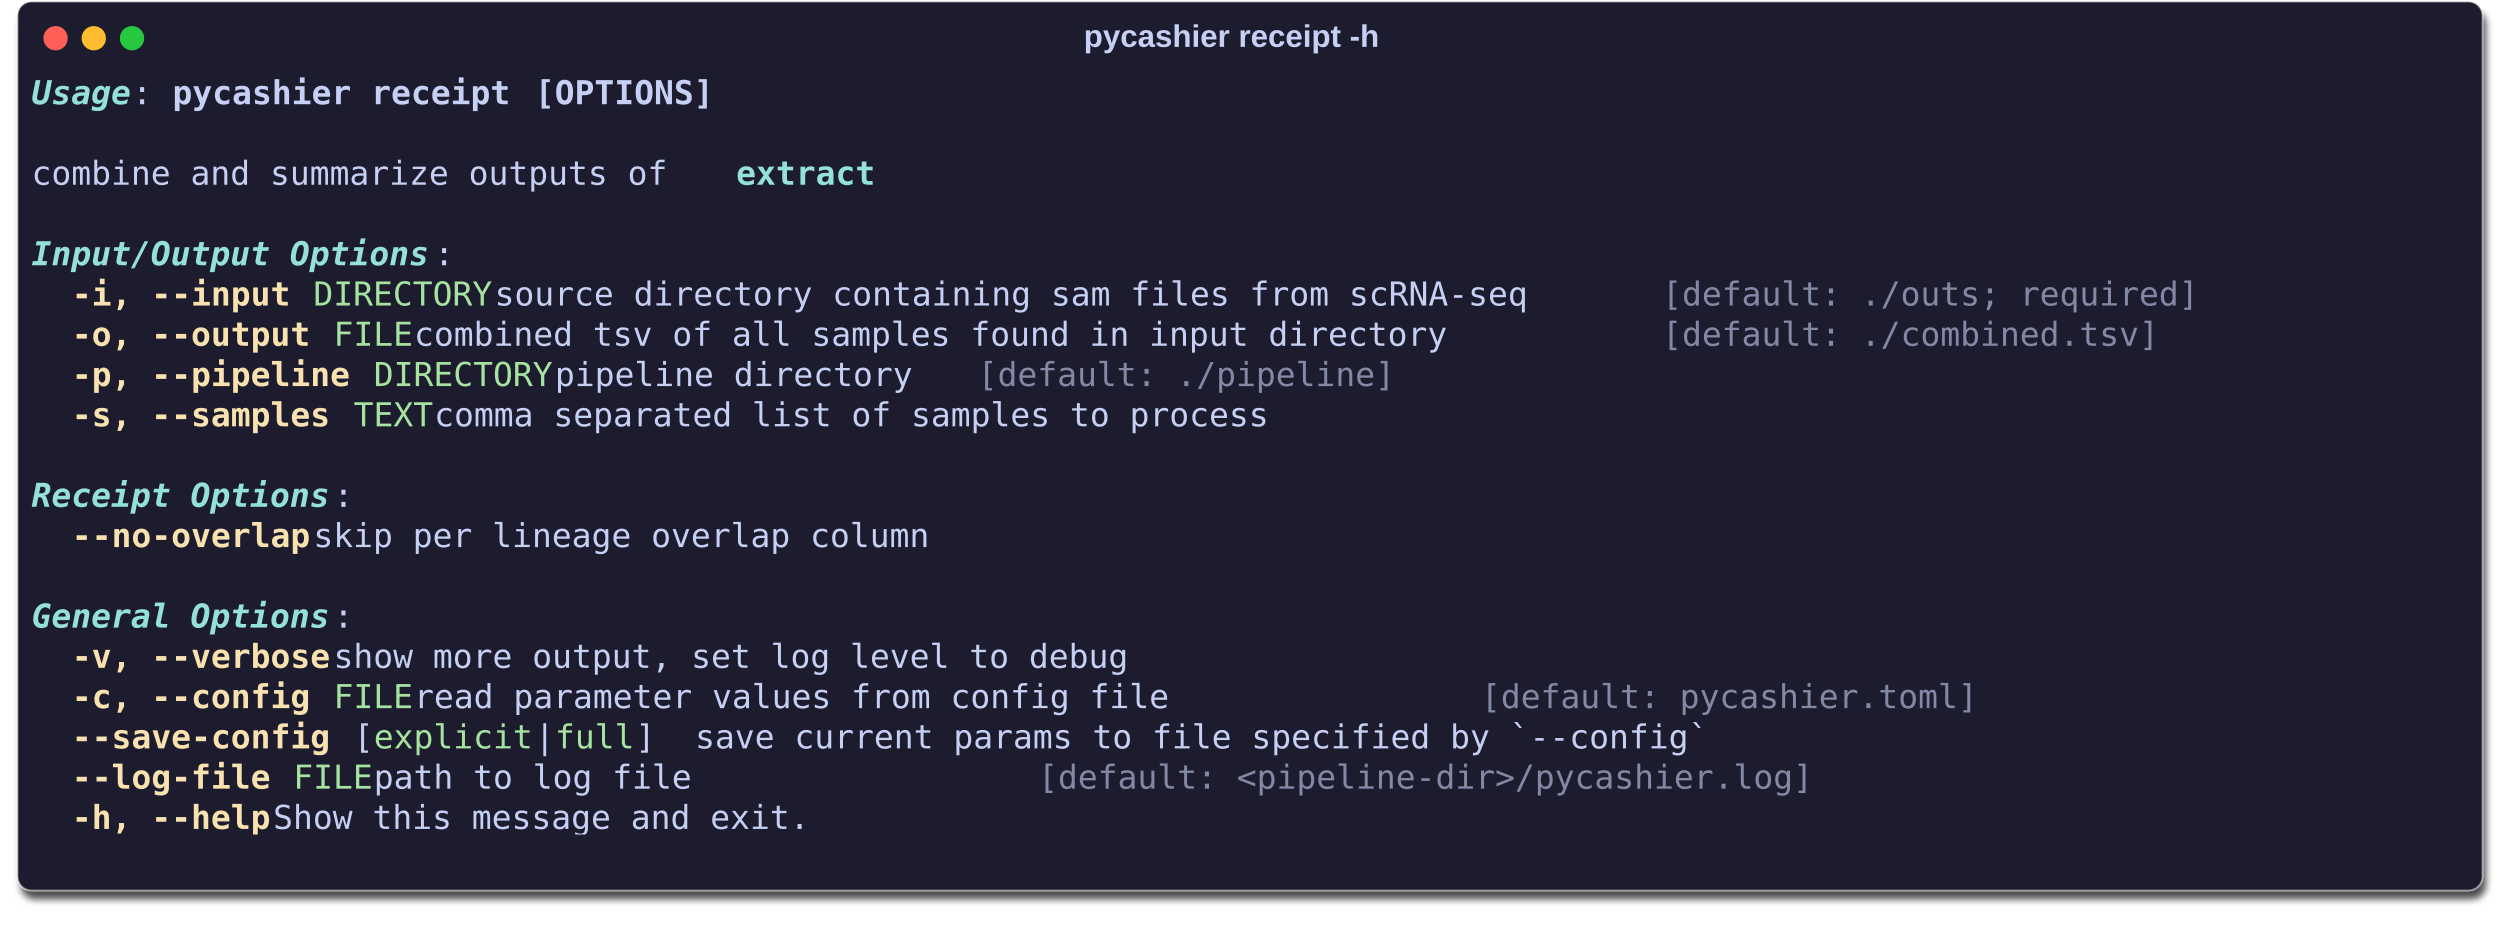
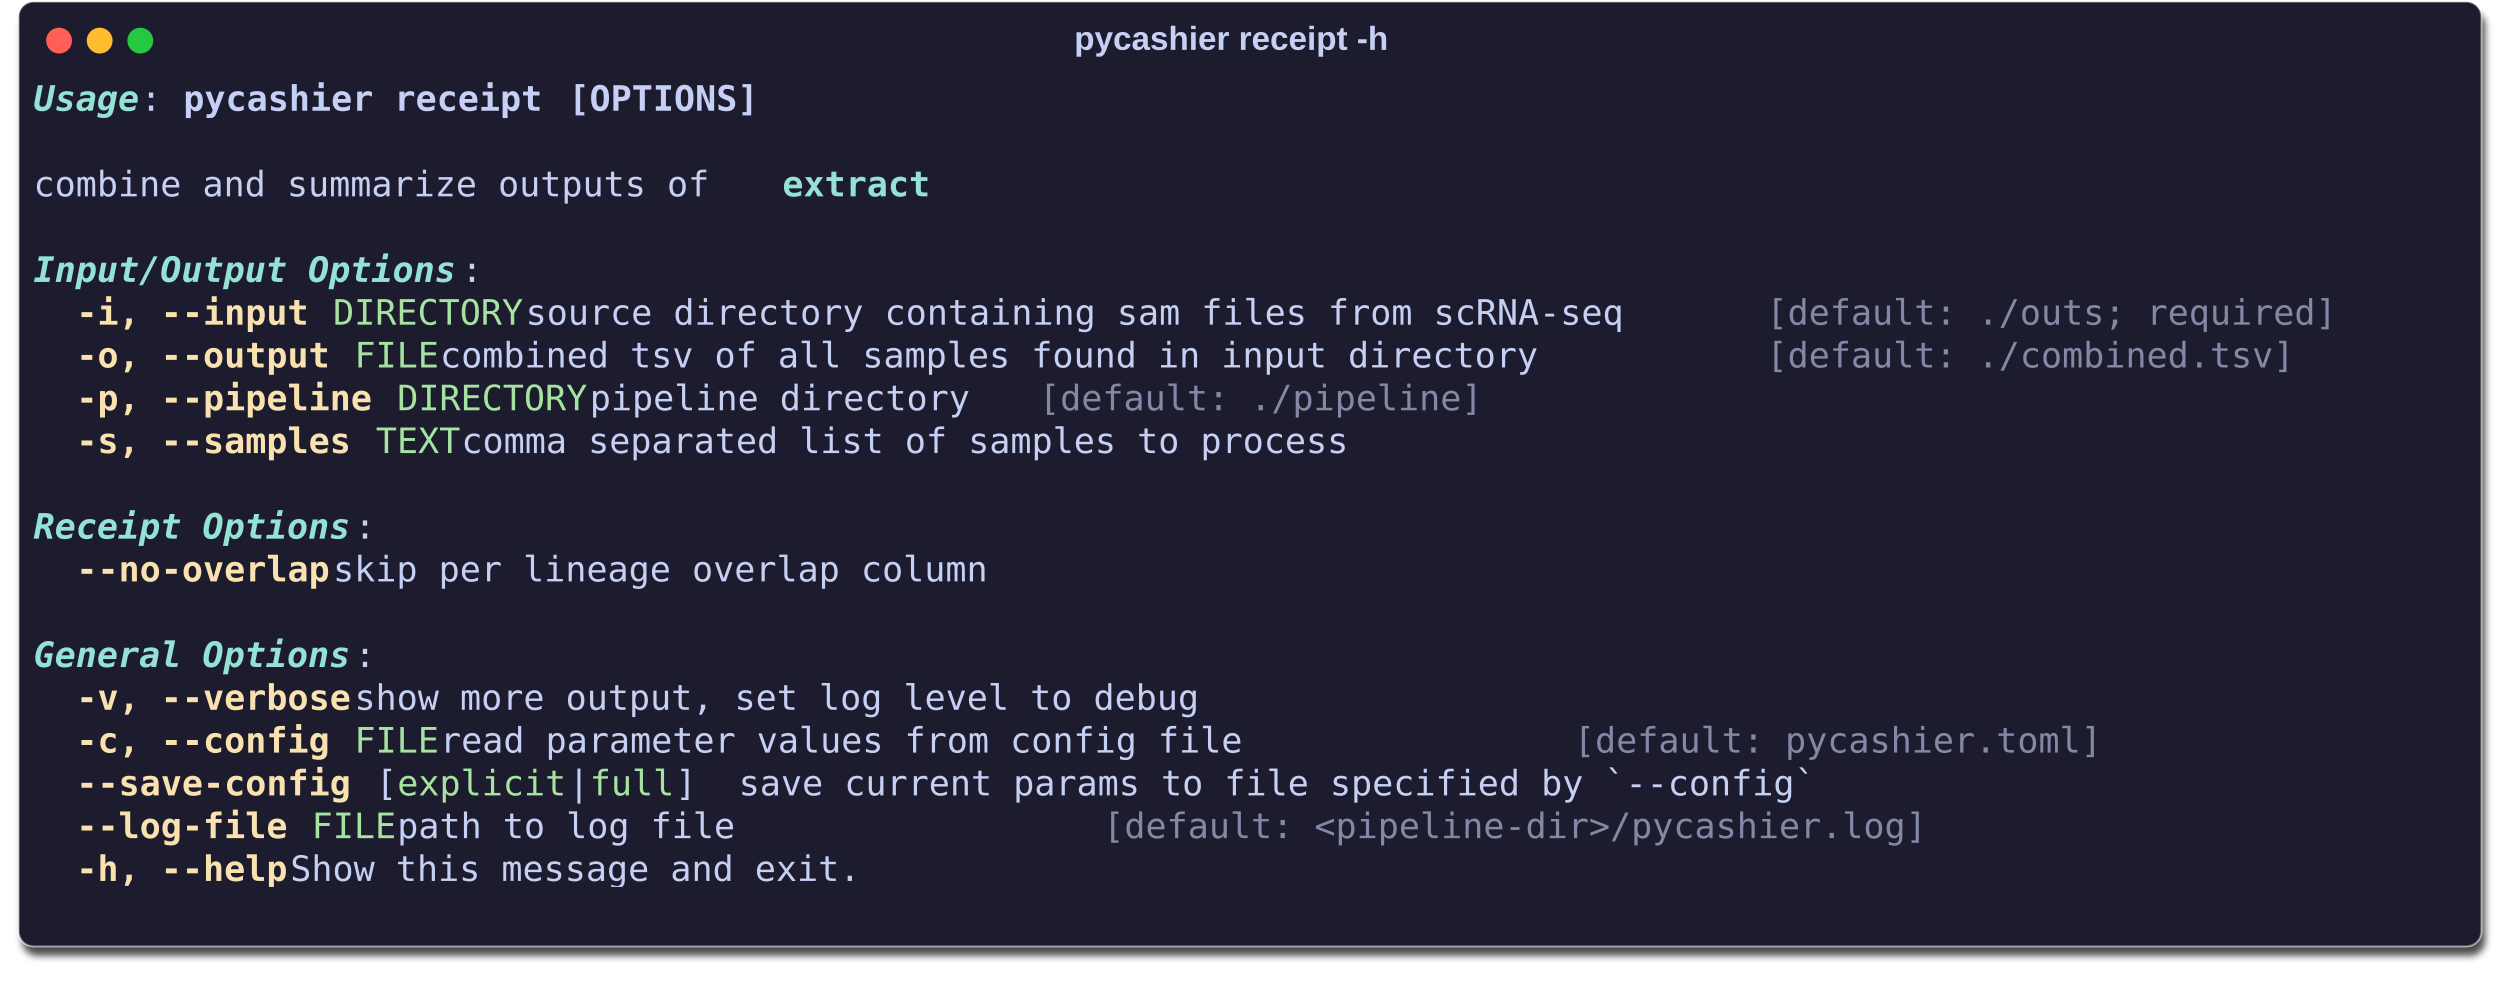
- <svg xmlns="http://www.w3.org/2000/svg" class="rich-terminal shadow" viewBox="0 0 1439.333 545.933">
+ <svg xmlns="http://www.w3.org/2000/svg" class="rich-terminal shadow" viewBox="0 0 1354.333 545.933">
  <style>

    @font-face {
        font-family: "Fira Code";
        src: local("FiraCode-Regular"),
                url("https://cdnjs.cloudflare.com/ajax/libs/firacode/6.2.0/woff2/FiraCode-Regular.woff2") format("woff2"),
                url("https://cdnjs.cloudflare.com/ajax/libs/firacode/6.2.0/woff/FiraCode-Regular.woff") format("woff");
        font-style: normal;
        font-weight: 400;
    }
    @font-face {
        font-family: "Fira Code";
        src: local("FiraCode-Bold"),
                url("https://cdnjs.cloudflare.com/ajax/libs/firacode/6.2.0/woff2/FiraCode-Bold.woff2") format("woff2"),
                url("https://cdnjs.cloudflare.com/ajax/libs/firacode/6.2.0/woff/FiraCode-Bold.woff") format("woff");
        font-style: bold;
        font-weight: 700;
    }

    .terminal-1040179191-matrix {
        font-family: Fira Code, monospace;
        font-size: 20px;
        line-height: 24.4px;
        font-variant-east-asian: full-width;
    }

    .terminal-1040179191-title {
        font-size: 18px;
        font-weight: bold;
        font-family: arial;
    }

    .shadow {
        -webkit-filter: drop-shadow( 2px 5px 2px rgba(0, 0, 0, .7));
        filter: drop-shadow( 2px 5px 2px rgba(0, 0, 0, .7));
    }
    .terminal-1040179191-r1 { fill: #94e2d5;font-weight: bold;font-style: italic; }
.terminal-1040179191-r2 { fill: #c6d0f5 }
.terminal-1040179191-r3 { fill: #c6d0f5;font-weight: bold }
.terminal-1040179191-r4 { fill: #94e2d5;font-weight: bold }
.terminal-1040179191-r5 { fill: #f9e2af;font-weight: bold }
.terminal-1040179191-r6 { fill: #a6e3a1 }
.terminal-1040179191-r7 { fill: #8288a5 }
    </style>
  <defs>
    <clipPath id="terminal-1040179191-clip-terminal">
-       <rect x="0" y="0" width="1402.0" height="462.6" />
+       <rect x="0" y="0" width="1316.6" height="462.6" />
    </clipPath>
    <clipPath id="terminal-1040179191-line-0">
-       <rect x="0" y="1.5" width="1403" height="24.65" />
+       <rect x="0" y="1.5" width="1317.6" height="24.65" />
    </clipPath>
    <clipPath id="terminal-1040179191-line-1">
-       <rect x="0" y="25.9" width="1403" height="24.65" />
+       <rect x="0" y="25.9" width="1317.6" height="24.65" />
    </clipPath>
    <clipPath id="terminal-1040179191-line-2">
-       <rect x="0" y="50.3" width="1403" height="24.65" />
+       <rect x="0" y="50.3" width="1317.6" height="24.65" />
    </clipPath>
    <clipPath id="terminal-1040179191-line-3">
-       <rect x="0" y="74.7" width="1403" height="24.65" />
+       <rect x="0" y="74.7" width="1317.6" height="24.65" />
    </clipPath>
    <clipPath id="terminal-1040179191-line-4">
-       <rect x="0" y="99.1" width="1403" height="24.65" />
+       <rect x="0" y="99.1" width="1317.6" height="24.65" />
    </clipPath>
    <clipPath id="terminal-1040179191-line-5">
-       <rect x="0" y="123.5" width="1403" height="24.65" />
+       <rect x="0" y="123.5" width="1317.6" height="24.65" />
    </clipPath>
    <clipPath id="terminal-1040179191-line-6">
-       <rect x="0" y="147.9" width="1403" height="24.65" />
+       <rect x="0" y="147.9" width="1317.6" height="24.65" />
    </clipPath>
    <clipPath id="terminal-1040179191-line-7">
-       <rect x="0" y="172.3" width="1403" height="24.65" />
+       <rect x="0" y="172.3" width="1317.6" height="24.65" />
    </clipPath>
    <clipPath id="terminal-1040179191-line-8">
-       <rect x="0" y="196.7" width="1403" height="24.65" />
+       <rect x="0" y="196.7" width="1317.6" height="24.65" />
    </clipPath>
    <clipPath id="terminal-1040179191-line-9">
-       <rect x="0" y="221.1" width="1403" height="24.65" />
+       <rect x="0" y="221.1" width="1317.6" height="24.65" />
    </clipPath>
    <clipPath id="terminal-1040179191-line-10">
-       <rect x="0" y="245.5" width="1403" height="24.65" />
+       <rect x="0" y="245.5" width="1317.6" height="24.65" />
    </clipPath>
    <clipPath id="terminal-1040179191-line-11">
-       <rect x="0" y="269.9" width="1403" height="24.65" />
+       <rect x="0" y="269.9" width="1317.6" height="24.65" />
    </clipPath>
    <clipPath id="terminal-1040179191-line-12">
-       <rect x="0" y="294.3" width="1403" height="24.65" />
+       <rect x="0" y="294.3" width="1317.6" height="24.65" />
    </clipPath>
    <clipPath id="terminal-1040179191-line-13">
-       <rect x="0" y="318.7" width="1403" height="24.65" />
+       <rect x="0" y="318.7" width="1317.6" height="24.65" />
    </clipPath>
    <clipPath id="terminal-1040179191-line-14">
-       <rect x="0" y="343.1" width="1403" height="24.65" />
+       <rect x="0" y="343.1" width="1317.6" height="24.65" />
    </clipPath>
    <clipPath id="terminal-1040179191-line-15">
-       <rect x="0" y="367.5" width="1403" height="24.65" />
+       <rect x="0" y="367.5" width="1317.6" height="24.65" />
    </clipPath>
    <clipPath id="terminal-1040179191-line-16">
-       <rect x="0" y="391.9" width="1403" height="24.65" />
+       <rect x="0" y="391.9" width="1317.6" height="24.65" />
    </clipPath>
    <clipPath id="terminal-1040179191-line-17">
-       <rect x="0" y="416.3" width="1403" height="24.65" />
+       <rect x="0" y="416.3" width="1317.6" height="24.65" />
    </clipPath>
  </defs>
-   <rect fill="#1e1e2e" stroke="rgba(255,255,255,0.35)" stroke-width="1" x="10.167" y="1" width="1419" height="511.6" rx="8" />
-   <text class="terminal-1040179191-title" fill="#c6d0f5" text-anchor="middle" x="709" y="27">pycashier receipt -h</text>
+   <rect fill="#1e1e2e" stroke="rgba(255,255,255,0.35)" stroke-width="1" x="10.167" y="1" width="1334" height="511.6" rx="8" />
+   <text class="terminal-1040179191-title" fill="#c6d0f5" text-anchor="middle" x="667" y="27">pycashier receipt -h</text>
  <g transform="translate(32,22)">
    <circle cx="0" cy="0" r="7" fill="#ff5f57" />
    <circle cx="22" cy="0" r="7" fill="#febc2e" />
    <circle cx="44" cy="0" r="7" fill="#28c840" />
  </g>
  <g transform="translate(18.16667, 41) scale(.95)" clip-path="url(#terminal-1040179191-clip-terminal)">
    <g class="terminal-1040179191-matrix">
      <text class="terminal-1040179191-r1" x="0" y="20" textLength="61" clip-path="url(#terminal-1040179191-line-0)">Usage</text>
      <text class="terminal-1040179191-r2" x="61" y="20" textLength="24.4" clip-path="url(#terminal-1040179191-line-0)">: </text>
      <text class="terminal-1040179191-r3" x="85.4" y="20" textLength="207.4" clip-path="url(#terminal-1040179191-line-0)">pycashier receipt</text>
      <text class="terminal-1040179191-r3" x="305" y="20" textLength="109.8" clip-path="url(#terminal-1040179191-line-0)">[OPTIONS]</text>
-       <text class="terminal-1040179191-r2" x="1403" y="20" textLength="12.2" clip-path="url(#terminal-1040179191-line-0)">
- </text>
-       <text class="terminal-1040179191-r2" x="1403" y="44.4" textLength="12.2" clip-path="url(#terminal-1040179191-line-1)">
+       <text class="terminal-1040179191-r2" x="1317.6" y="20" textLength="12.2" clip-path="url(#terminal-1040179191-line-0)">
+ </text>
+       <text class="terminal-1040179191-r2" x="1317.6" y="44.4" textLength="12.2" clip-path="url(#terminal-1040179191-line-1)">
</text>
      <text class="terminal-1040179191-r2" x="0" y="68.8" textLength="427" clip-path="url(#terminal-1040179191-line-2)">  combine and summarize outputs of </text>
      <text class="terminal-1040179191-r4" x="427" y="68.8" textLength="85.4" clip-path="url(#terminal-1040179191-line-2)">extract</text>
-       <text class="terminal-1040179191-r2" x="1403" y="68.8" textLength="12.2" clip-path="url(#terminal-1040179191-line-2)">
- </text>
-       <text class="terminal-1040179191-r2" x="1403" y="93.2" textLength="12.2" clip-path="url(#terminal-1040179191-line-3)">
+       <text class="terminal-1040179191-r2" x="1317.6" y="68.8" textLength="12.2" clip-path="url(#terminal-1040179191-line-2)">
+ </text>
+       <text class="terminal-1040179191-r2" x="1317.6" y="93.2" textLength="12.2" clip-path="url(#terminal-1040179191-line-3)">
</text>
      <text class="terminal-1040179191-r1" x="0" y="117.6" textLength="244" clip-path="url(#terminal-1040179191-line-4)">Input/Output Options</text>
      <text class="terminal-1040179191-r2" x="244" y="117.6" textLength="12.2" clip-path="url(#terminal-1040179191-line-4)">:</text>
-       <text class="terminal-1040179191-r2" x="1403" y="117.6" textLength="12.2" clip-path="url(#terminal-1040179191-line-4)">
+       <text class="terminal-1040179191-r2" x="1317.6" y="117.6" textLength="12.2" clip-path="url(#terminal-1040179191-line-4)">
</text>
      <text class="terminal-1040179191-r5" x="24.4" y="142" textLength="146.4" clip-path="url(#terminal-1040179191-line-5)">-i, --input </text>
      <text class="terminal-1040179191-r6" x="170.8" y="142" textLength="109.8" clip-path="url(#terminal-1040179191-line-5)">DIRECTORY</text>
      <text class="terminal-1040179191-r2" x="280.6" y="142" textLength="707.6" clip-path="url(#terminal-1040179191-line-5)">     source directory containing sam files from scRNA-seq </text>
      <text class="terminal-1040179191-r7" x="988.2" y="142" textLength="329.4" clip-path="url(#terminal-1040179191-line-5)">[default: ./outs; required]</text>
-       <text class="terminal-1040179191-r2" x="1403" y="142" textLength="12.2" clip-path="url(#terminal-1040179191-line-5)">
+       <text class="terminal-1040179191-r2" x="1317.6" y="142" textLength="12.2" clip-path="url(#terminal-1040179191-line-5)">
</text>
      <text class="terminal-1040179191-r5" x="24.4" y="166.4" textLength="158.6" clip-path="url(#terminal-1040179191-line-6)">-o, --output </text>
      <text class="terminal-1040179191-r6" x="183" y="166.4" textLength="48.8" clip-path="url(#terminal-1040179191-line-6)">FILE</text>
      <text class="terminal-1040179191-r2" x="231.8" y="166.4" textLength="756.4" clip-path="url(#terminal-1040179191-line-6)">         combined tsv of all samples found in input directory </text>
      <text class="terminal-1040179191-r7" x="988.2" y="166.4" textLength="305" clip-path="url(#terminal-1040179191-line-6)">[default: ./combined.tsv]</text>
-       <text class="terminal-1040179191-r2" x="1403" y="166.4" textLength="12.2" clip-path="url(#terminal-1040179191-line-6)">
+       <text class="terminal-1040179191-r2" x="1317.6" y="166.4" textLength="12.2" clip-path="url(#terminal-1040179191-line-6)">
</text>
      <text class="terminal-1040179191-r5" x="24.4" y="190.8" textLength="183" clip-path="url(#terminal-1040179191-line-7)">-p, --pipeline </text>
      <text class="terminal-1040179191-r6" x="207.4" y="190.8" textLength="109.8" clip-path="url(#terminal-1040179191-line-7)">DIRECTORY</text>
      <text class="terminal-1040179191-r2" x="317.2" y="190.8" textLength="256.2" clip-path="url(#terminal-1040179191-line-7)">  pipeline directory </text>
      <text class="terminal-1040179191-r7" x="573.4" y="190.8" textLength="256.2" clip-path="url(#terminal-1040179191-line-7)">[default: ./pipeline]</text>
-       <text class="terminal-1040179191-r2" x="1403" y="190.8" textLength="12.2" clip-path="url(#terminal-1040179191-line-7)">
+       <text class="terminal-1040179191-r2" x="1317.6" y="190.8" textLength="12.2" clip-path="url(#terminal-1040179191-line-7)">
</text>
      <text class="terminal-1040179191-r5" x="24.4" y="215.2" textLength="170.8" clip-path="url(#terminal-1040179191-line-8)">-s, --samples </text>
      <text class="terminal-1040179191-r6" x="195.2" y="215.2" textLength="48.8" clip-path="url(#terminal-1040179191-line-8)">TEXT</text>
      <text class="terminal-1040179191-r2" x="244" y="215.2" textLength="610" clip-path="url(#terminal-1040179191-line-8)">        comma separated list of samples to process</text>
-       <text class="terminal-1040179191-r2" x="1403" y="215.2" textLength="12.2" clip-path="url(#terminal-1040179191-line-8)">
- </text>
-       <text class="terminal-1040179191-r2" x="1403" y="239.6" textLength="12.2" clip-path="url(#terminal-1040179191-line-9)">
+       <text class="terminal-1040179191-r2" x="1317.6" y="215.2" textLength="12.2" clip-path="url(#terminal-1040179191-line-8)">
+ </text>
+       <text class="terminal-1040179191-r2" x="1317.6" y="239.6" textLength="12.2" clip-path="url(#terminal-1040179191-line-9)">
</text>
      <text class="terminal-1040179191-r1" x="0" y="264" textLength="183" clip-path="url(#terminal-1040179191-line-10)">Receipt Options</text>
      <text class="terminal-1040179191-r2" x="183" y="264" textLength="12.2" clip-path="url(#terminal-1040179191-line-10)">:</text>
-       <text class="terminal-1040179191-r2" x="1403" y="264" textLength="12.2" clip-path="url(#terminal-1040179191-line-10)">
+       <text class="terminal-1040179191-r2" x="1317.6" y="264" textLength="12.2" clip-path="url(#terminal-1040179191-line-10)">
</text>
      <text class="terminal-1040179191-r5" x="24.4" y="288.4" textLength="146.4" clip-path="url(#terminal-1040179191-line-11)">--no-overlap</text>
      <text class="terminal-1040179191-r2" x="170.8" y="288.4" textLength="402.6" clip-path="url(#terminal-1040179191-line-11)">  skip per lineage overlap column</text>
-       <text class="terminal-1040179191-r2" x="1403" y="288.4" textLength="12.2" clip-path="url(#terminal-1040179191-line-11)">
- </text>
-       <text class="terminal-1040179191-r2" x="1403" y="312.8" textLength="12.2" clip-path="url(#terminal-1040179191-line-12)">
+       <text class="terminal-1040179191-r2" x="1317.6" y="288.4" textLength="12.2" clip-path="url(#terminal-1040179191-line-11)">
+ </text>
+       <text class="terminal-1040179191-r2" x="1317.6" y="312.8" textLength="12.2" clip-path="url(#terminal-1040179191-line-12)">
</text>
      <text class="terminal-1040179191-r1" x="0" y="337.2" textLength="183" clip-path="url(#terminal-1040179191-line-13)">General Options</text>
      <text class="terminal-1040179191-r2" x="183" y="337.2" textLength="12.2" clip-path="url(#terminal-1040179191-line-13)">:</text>
-       <text class="terminal-1040179191-r2" x="1403" y="337.2" textLength="12.2" clip-path="url(#terminal-1040179191-line-13)">
+       <text class="terminal-1040179191-r2" x="1317.6" y="337.2" textLength="12.2" clip-path="url(#terminal-1040179191-line-13)">
</text>
      <text class="terminal-1040179191-r5" x="24.4" y="361.6" textLength="158.6" clip-path="url(#terminal-1040179191-line-14)">-v, --verbose</text>
      <text class="terminal-1040179191-r2" x="183" y="361.6" textLength="707.6" clip-path="url(#terminal-1040179191-line-14)">                  show more output, set log level to debug</text>
-       <text class="terminal-1040179191-r2" x="1403" y="361.6" textLength="12.2" clip-path="url(#terminal-1040179191-line-14)">
+       <text class="terminal-1040179191-r2" x="1317.6" y="361.6" textLength="12.2" clip-path="url(#terminal-1040179191-line-14)">
</text>
      <text class="terminal-1040179191-r5" x="24.4" y="386" textLength="158.6" clip-path="url(#terminal-1040179191-line-15)">-c, --config </text>
      <text class="terminal-1040179191-r6" x="183" y="386" textLength="48.8" clip-path="url(#terminal-1040179191-line-15)">FILE</text>
      <text class="terminal-1040179191-r2" x="231.8" y="386" textLength="646.6" clip-path="url(#terminal-1040179191-line-15)">              read parameter values from config file </text>
      <text class="terminal-1040179191-r7" x="878.4" y="386" textLength="305" clip-path="url(#terminal-1040179191-line-15)">[default: pycashier.toml]</text>
-       <text class="terminal-1040179191-r2" x="1403" y="386" textLength="12.2" clip-path="url(#terminal-1040179191-line-15)">
+       <text class="terminal-1040179191-r2" x="1317.6" y="386" textLength="12.2" clip-path="url(#terminal-1040179191-line-15)">
</text>
      <text class="terminal-1040179191-r5" x="24.4" y="410.4" textLength="170.8" clip-path="url(#terminal-1040179191-line-16)">--save-config </text>
      <text class="terminal-1040179191-r2" x="195.2" y="410.4" textLength="12.2" clip-path="url(#terminal-1040179191-line-16)">[</text>
      <text class="terminal-1040179191-r6" x="207.4" y="410.4" textLength="97.6" clip-path="url(#terminal-1040179191-line-16)">explicit</text>
      <text class="terminal-1040179191-r2" x="305" y="410.4" textLength="12.2" clip-path="url(#terminal-1040179191-line-16)">|</text>
      <text class="terminal-1040179191-r6" x="317.2" y="410.4" textLength="48.8" clip-path="url(#terminal-1040179191-line-16)">full</text>
      <text class="terminal-1040179191-r2" x="366" y="410.4" textLength="658.8" clip-path="url(#terminal-1040179191-line-16)">]  save current params to file specified by `--config`</text>
-       <text class="terminal-1040179191-r2" x="1403" y="410.4" textLength="12.2" clip-path="url(#terminal-1040179191-line-16)">
+       <text class="terminal-1040179191-r2" x="1317.6" y="410.4" textLength="12.2" clip-path="url(#terminal-1040179191-line-16)">
</text>
      <text class="terminal-1040179191-r5" x="24.4" y="434.8" textLength="134.2" clip-path="url(#terminal-1040179191-line-17)">--log-file </text>
      <text class="terminal-1040179191-r6" x="158.6" y="434.8" textLength="48.8" clip-path="url(#terminal-1040179191-line-17)">FILE</text>
      <text class="terminal-1040179191-r2" x="207.4" y="434.8" textLength="402.6" clip-path="url(#terminal-1040179191-line-17)">                path to log file </text>
      <text class="terminal-1040179191-r7" x="610" y="434.8" textLength="488" clip-path="url(#terminal-1040179191-line-17)">[default: &lt;pipeline-dir&gt;/pycashier.log] </text>
-       <text class="terminal-1040179191-r2" x="1403" y="434.8" textLength="12.2" clip-path="url(#terminal-1040179191-line-17)">
+       <text class="terminal-1040179191-r2" x="1317.6" y="434.8" textLength="12.2" clip-path="url(#terminal-1040179191-line-17)">
</text>
      <text class="terminal-1040179191-r5" x="24.4" y="459.2" textLength="122" clip-path="url(#terminal-1040179191-line-18)">-h, --help</text>
      <text class="terminal-1040179191-r2" x="146.4" y="459.2" textLength="585.6" clip-path="url(#terminal-1040179191-line-18)">                     Show this message and exit.</text>
-       <text class="terminal-1040179191-r2" x="1403" y="459.2" textLength="12.2" clip-path="url(#terminal-1040179191-line-18)">
+       <text class="terminal-1040179191-r2" x="1317.6" y="459.2" textLength="12.2" clip-path="url(#terminal-1040179191-line-18)">
</text>
    </g>
  </g>
</svg>
